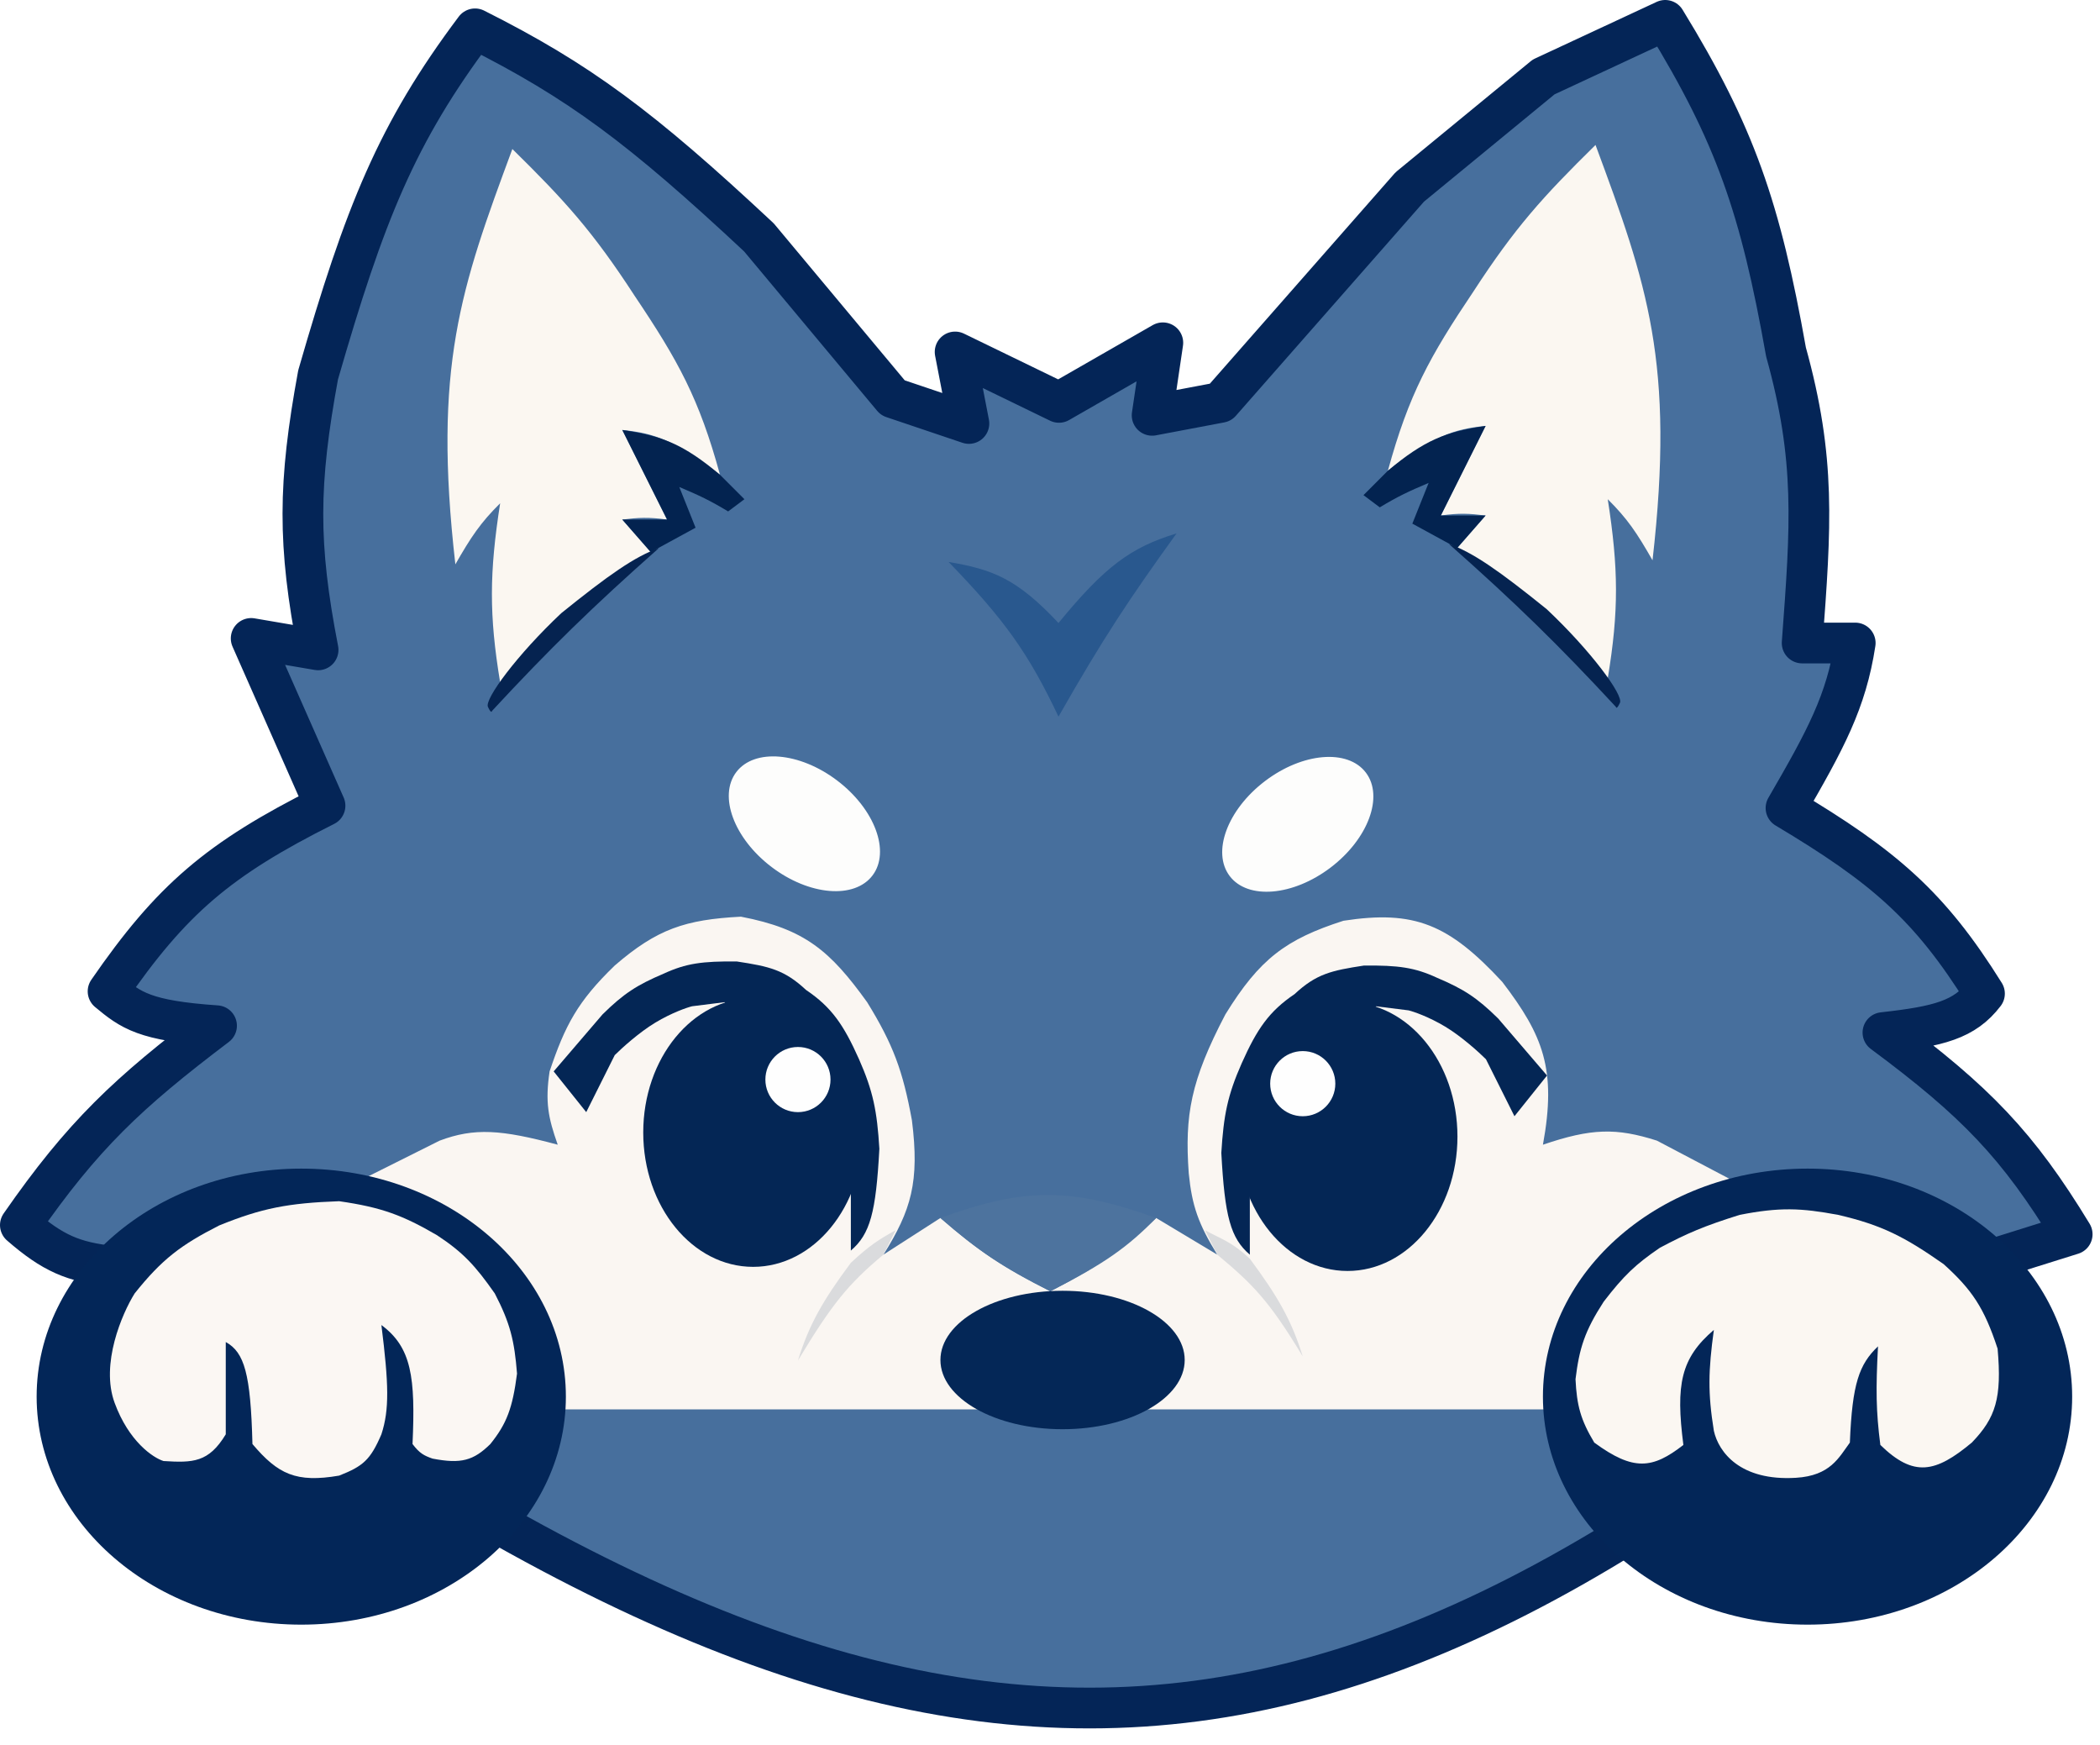
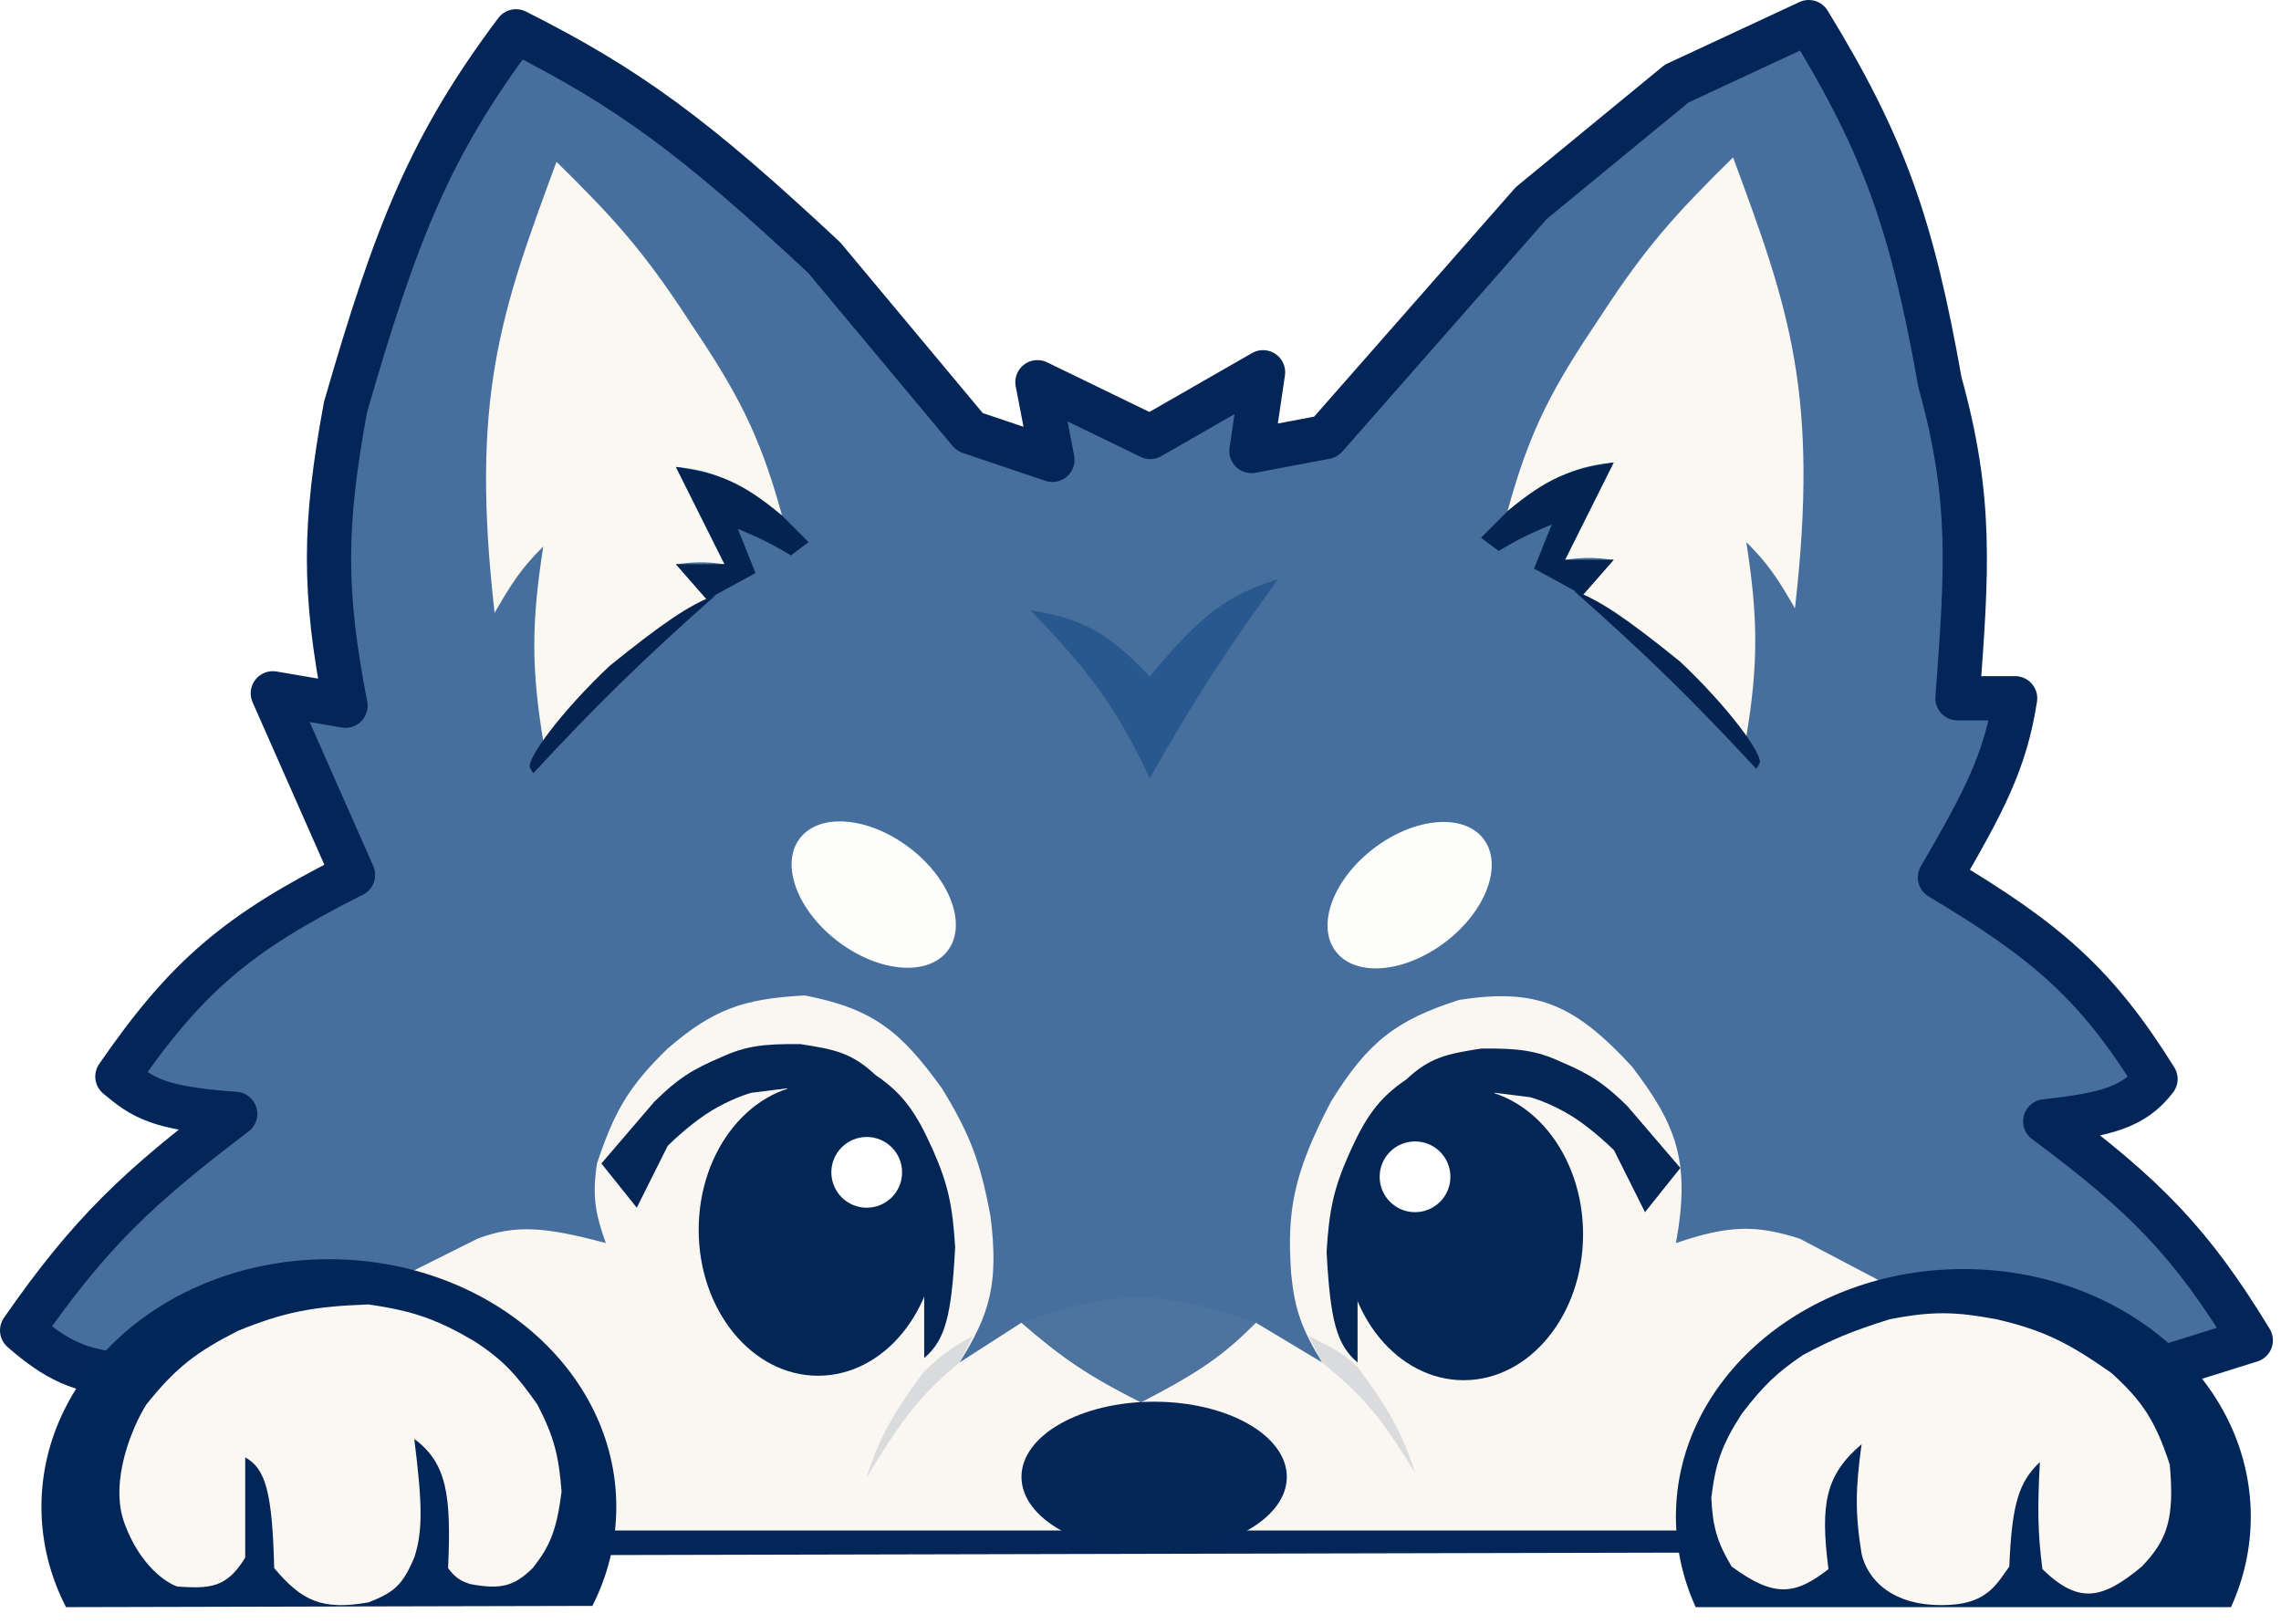
- <svg xmlns="http://www.w3.org/2000/svg" width="118" height="98" viewBox="0 0 118 98" fill="none">
+ <svg xmlns="http://www.w3.org/2000/svg" width="118" height="84" viewBox="0 0 118 84" fill="none">
  <path d="M19.445 45.522L18.987 36.83L15.098 36.601L19.445 45.522Z" fill="#396496" />
-   <path d="M1.144 68.826C2.967 70.406 4.104 70.903 6.332 71.143C50.475 104.18 73.546 104.364 111.509 70.886L116.437 69.341C113.391 64.334 111.017 61.877 105.803 58.011C108.95 57.661 110.389 57.288 111.509 55.822C108.423 50.875 105.856 48.678 100.356 45.394C102.586 41.548 103.741 39.423 104.246 36.124H101.263L101.264 36.118C101.757 29.514 102.034 25.81 100.356 19.773C98.919 11.681 97.499 7.555 93.569 1.144L86.738 4.324L79.216 10.504L68.582 22.606L64.738 23.333L65.34 19.258L59.504 22.606L53.668 19.773L54.444 23.791L50.166 22.348L42.644 13.336C36.004 7.13 32.533 4.556 26.693 1.62C22.303 7.471 20.498 11.961 17.874 21.061C16.75 27.182 16.721 30.564 17.874 36.51L14.113 35.867L18.263 45.265C12.264 48.266 9.622 50.544 6.072 55.694C7.357 56.761 8.12 57.347 12.168 57.625C7.178 61.403 4.658 63.765 1.144 68.826Z" fill="#476F9D" stroke="#042557" stroke-width="2.288" stroke-linejoin="round" />
+   <path d="M17.874 79.337C14.182 76.878 10.344 74.146 6.332 71.143C4.104 70.903 2.967 70.406 1.144 68.826C4.658 63.765 7.178 61.403 12.168 57.625C8.12 57.347 7.357 56.761 6.072 55.694C9.622 50.544 12.264 48.266 18.263 45.265L14.113 35.867L17.874 36.51C16.721 30.564 16.75 27.182 17.874 21.061C20.498 11.961 22.303 7.471 26.693 1.62C32.533 4.556 36.004 7.13 42.644 13.336L50.166 22.348L54.444 23.791L53.668 19.773L59.504 22.606L65.34 19.258L64.738 23.333L68.582 22.606L79.216 10.504L86.738 4.324L93.569 1.144C97.499 7.555 98.919 11.681 100.356 19.773C102.034 25.81 101.757 29.514 101.264 36.118L101.263 36.124H104.246C103.741 39.423 102.586 41.548 100.356 45.394C105.856 48.678 108.423 50.875 111.509 55.822C110.389 57.288 108.95 57.661 105.803 58.011C111.017 61.877 113.391 64.334 116.437 69.341L111.509 70.886C108.074 73.915 104.761 76.668 101.544 79.146L17.874 79.337Z" fill="#476F9D" stroke-width="2.288" stroke-linejoin="round" stroke="#042557" />
  <path d="M30.424 79.179C29.94 71.659 27.772 68.896 19.901 67.055L20.13 66.368L24.705 64.081C26.652 63.351 28.154 63.454 31.339 64.31C30.802 62.792 30.626 61.911 30.882 60.192C31.75 57.608 32.456 56.26 34.542 54.244C36.926 52.185 38.51 51.663 41.633 51.499C45.24 52.189 46.656 53.435 48.725 56.303C50.194 58.689 50.732 60.163 51.241 62.937C51.676 66.39 51.206 67.987 49.64 70.486L52.842 68.427C55.107 70.395 56.479 71.251 59.019 72.545C61.666 71.173 62.987 70.263 64.966 68.427L68.398 70.486C67.341 68.763 66.978 67.756 66.796 65.911C66.562 62.648 66.907 60.711 68.855 56.989C70.775 53.873 72.256 52.765 75.489 51.728C79.483 51.113 81.413 51.927 84.41 55.159C86.718 58.178 87.473 60.083 86.698 64.31C89.413 63.385 90.815 63.351 93.103 64.081L97.45 66.368C90.193 69.285 87.69 71.936 87.156 79.179H30.424Z" fill="#FAF6F2" />
  <path d="M59.02 72.545C56.282 71.17 54.95 70.253 52.843 68.428C57.646 66.668 60.245 66.742 64.967 68.428C63.365 70.054 62.122 70.96 59.02 72.545Z" fill="#4D739E" />
  <path d="M44.836 76.434C46.729 73.294 47.646 72.146 49.64 70.486L50.326 69.114C49.394 69.627 48.858 69.967 47.81 70.944C46.23 73.072 45.467 74.402 44.836 76.434Z" fill="#DADBDD" />
  <path d="M73.202 76.205C71.309 73.066 70.391 72.146 68.398 70.486L67.712 69.114C68.643 69.627 69.18 69.738 70.228 70.715C71.807 72.843 72.57 74.173 73.202 76.205Z" fill="#DADBDD" />
  <ellipse cx="45.199" cy="46.28" rx="4.804" ry="3.049" transform="rotate(37.1932 45.1986 46.2803)" fill="#FDFDFC" />
  <ellipse cx="72.923" cy="46.311" rx="4.804" ry="3.049" transform="rotate(142.758 72.9229 46.3109)" fill="#FDFDFC" />
  <ellipse cx="59.706" cy="76.405" rx="6.863" ry="3.889" fill="#042757" />
  <path d="M59.477 40.261C62.016 35.802 63.473 33.625 66.111 29.967C63.511 30.757 62.066 31.851 59.477 35C57.122 32.487 55.762 31.992 53.3 31.569C56.429 34.798 57.789 36.689 59.477 40.261Z" fill="#29588E" />
  <path d="M47.81 70.257V66.826L40.719 56.303L38.889 56.532C38.584 56.608 37.745 56.898 36.83 57.447C35.915 57.996 34.924 58.896 34.543 59.277L32.941 62.48L31.111 60.192L33.856 56.99C35.055 55.807 35.811 55.329 37.288 54.702C38.544 54.121 39.468 53.995 41.405 54.016C43.226 54.294 44.074 54.48 45.294 55.617C46.727 56.583 47.407 57.577 48.268 59.506C49.059 61.297 49.283 62.414 49.412 64.539C49.22 68.117 48.894 69.332 47.81 70.257Z" fill="#042655" />
  <ellipse cx="42.32" cy="63.623" rx="6.176" ry="7.549" fill="#042655" />
  <circle cx="44.837" cy="60.65" r="1.83" fill="#FEFEFE" />
  <path d="M70.229 70.488V67.057L77.32 56.534L79.15 56.763C79.455 56.839 80.294 57.129 81.209 57.678C82.124 58.227 83.115 59.127 83.496 59.508L85.098 62.71L86.928 60.423L84.183 57.22C82.984 56.038 82.228 55.559 80.751 54.933C79.495 54.351 78.571 54.225 76.634 54.246C74.813 54.525 73.965 54.711 72.745 55.848C71.312 56.814 70.632 57.807 69.771 59.737C68.98 61.527 68.756 62.645 68.627 64.769C68.819 68.348 69.145 69.562 70.229 70.488Z" fill="#042655" />
  <ellipse cx="6.176" cy="7.549" rx="6.176" ry="7.549" transform="matrix(-1 0 0 1 81.895 56.3054)" fill="#042655" />
  <circle cx="1.83" cy="1.83" r="1.83" transform="matrix(-1 0 0 1 75.0322 59.0504)" fill="#FEFEFE" />
-   <ellipse cx="101.567" cy="78.463" rx="14.869" ry="12.81" fill="#032658" />
-   <ellipse cx="16.928" cy="78.463" rx="14.869" ry="12.81" fill="#032658" />
+   <path d="M101.567 65.653C109.779 65.653 116.437 71.388 116.437 78.463C116.437 80.115 116.074 81.694 115.413 83.144H87.722C87.061 81.694 86.698 80.115 86.698 78.463C86.698 71.388 93.355 65.653 101.567 65.653Z" fill="#032658" />
+   <path d="M2.144 77.954C2.144 70.879 8.801 65.144 17.013 65.144C25.225 65.144 31.882 70.879 31.882 77.954C31.882 79.777 31.441 81.511 30.644 83.08L3.415 83.144C2.598 81.558 2.144 79.802 2.144 77.954Z" fill="#032658" />
  <path d="M96.303 80.385C95.958 78.25 95.99 77 96.303 74.714C94.442 76.305 94.152 77.783 94.59 81.177C92.856 82.527 91.784 82.659 89.583 81.045C88.816 79.766 88.601 78.961 88.529 77.484C88.743 75.735 89.046 74.779 90.11 73.132C91.245 71.656 91.913 71.024 93.272 70.098C94.79 69.293 95.743 68.881 97.752 68.252C99.994 67.812 101.196 67.862 103.286 68.252C105.741 68.822 107.024 69.484 109.216 71.021C110.796 72.451 111.49 73.457 112.246 75.769C112.492 78.53 112.145 79.649 110.797 81.045C108.755 82.747 107.531 83.005 105.658 81.177C105.412 79.28 105.4 78.043 105.526 75.638C104.474 76.645 104.078 77.703 103.945 81.045C103.327 81.885 102.85 82.906 100.914 83.023C97.776 83.214 96.566 81.573 96.303 80.385Z" fill="#FBF7F2" />
  <path d="M12.686 80.58V75.396C13.734 75.975 14.085 77.176 14.185 81.126C15.619 82.821 16.636 83.316 19.058 82.9C20.404 82.371 20.814 82.016 21.431 80.58C21.886 79.186 21.846 77.764 21.431 74.441C23.13 75.698 23.349 77.381 23.18 81.126C23.579 81.656 23.836 81.78 24.305 81.945C25.907 82.254 26.606 82.058 27.553 81.126C28.474 79.981 28.8 79.112 29.052 77.17C28.907 75.337 28.674 74.344 27.803 72.668C26.719 71.122 26.035 70.366 24.555 69.394C22.642 68.282 21.461 67.829 19.058 67.484C16.195 67.588 14.714 67.871 12.311 68.848C10.172 69.939 9.105 70.737 7.564 72.668C6.856 73.805 5.64 76.624 6.439 78.807C7.239 80.99 8.605 81.899 9.188 82.081C10.832 82.183 11.725 82.173 12.686 80.58Z" fill="#FBF7F3" />
  <path d="M92.856 31.477C94.124 20.375 92.55 15.956 89.653 8.144C86.703 11.044 85.135 12.772 82.791 16.379C80.341 20.023 79.156 22.164 77.987 26.444C80.57 24.483 81.696 24.103 83.477 23.928L80.961 28.961C82.013 28.815 82.548 28.848 83.477 28.961L81.876 30.791C85.24 32.649 87.103 34.35 90.34 38.111C90.966 34.333 90.948 31.944 90.34 28.046C91.445 29.141 91.975 29.934 92.856 31.477Z" fill="#FBF7F1" />
  <path d="M90.797 39.712C87.552 36.212 85.137 33.853 81.418 30.562C82.771 31.035 84.264 32.089 86.909 34.222C89.388 36.556 91.227 39.049 91.026 39.483C90.826 39.918 90.797 39.712 90.797 39.712Z" fill="#052350" />
  <path d="M80.275 27.131C79.13 27.614 78.556 27.885 77.53 28.503L76.615 27.817L77.987 26.444C80.027 24.732 81.242 24.252 83.477 23.928L80.961 28.961H83.477L81.876 30.791L79.36 29.418L80.275 27.131Z" fill="#032350" />
  <path d="M25.587 31.705C24.319 20.604 25.893 16.184 28.79 8.372C31.74 11.272 33.308 13 35.653 16.608C38.102 20.251 39.288 22.392 40.457 26.673C37.873 24.712 36.747 24.332 34.967 24.157L37.483 29.189C36.431 29.044 35.895 29.076 34.967 29.189L36.568 31.019C33.203 32.877 31.341 34.579 28.104 38.339C27.478 34.562 27.495 32.173 28.104 28.274C26.998 29.369 26.469 30.163 25.587 31.705Z" fill="#FBF7F1" />
  <path d="M27.645 39.941C30.891 36.44 33.306 34.081 37.025 30.791C35.672 31.263 34.179 32.317 31.535 34.451C29.055 36.785 27.216 39.278 27.417 39.712C27.617 40.146 27.645 39.941 27.645 39.941Z" fill="#052350" />
  <path d="M38.169 27.359C39.314 27.843 39.888 28.114 40.914 28.732L41.83 28.046L40.457 26.673C38.417 24.96 37.202 24.481 34.967 24.157L37.483 29.189H34.967L36.568 31.019L39.084 29.647L38.169 27.359Z" fill="#032350" />
</svg>
